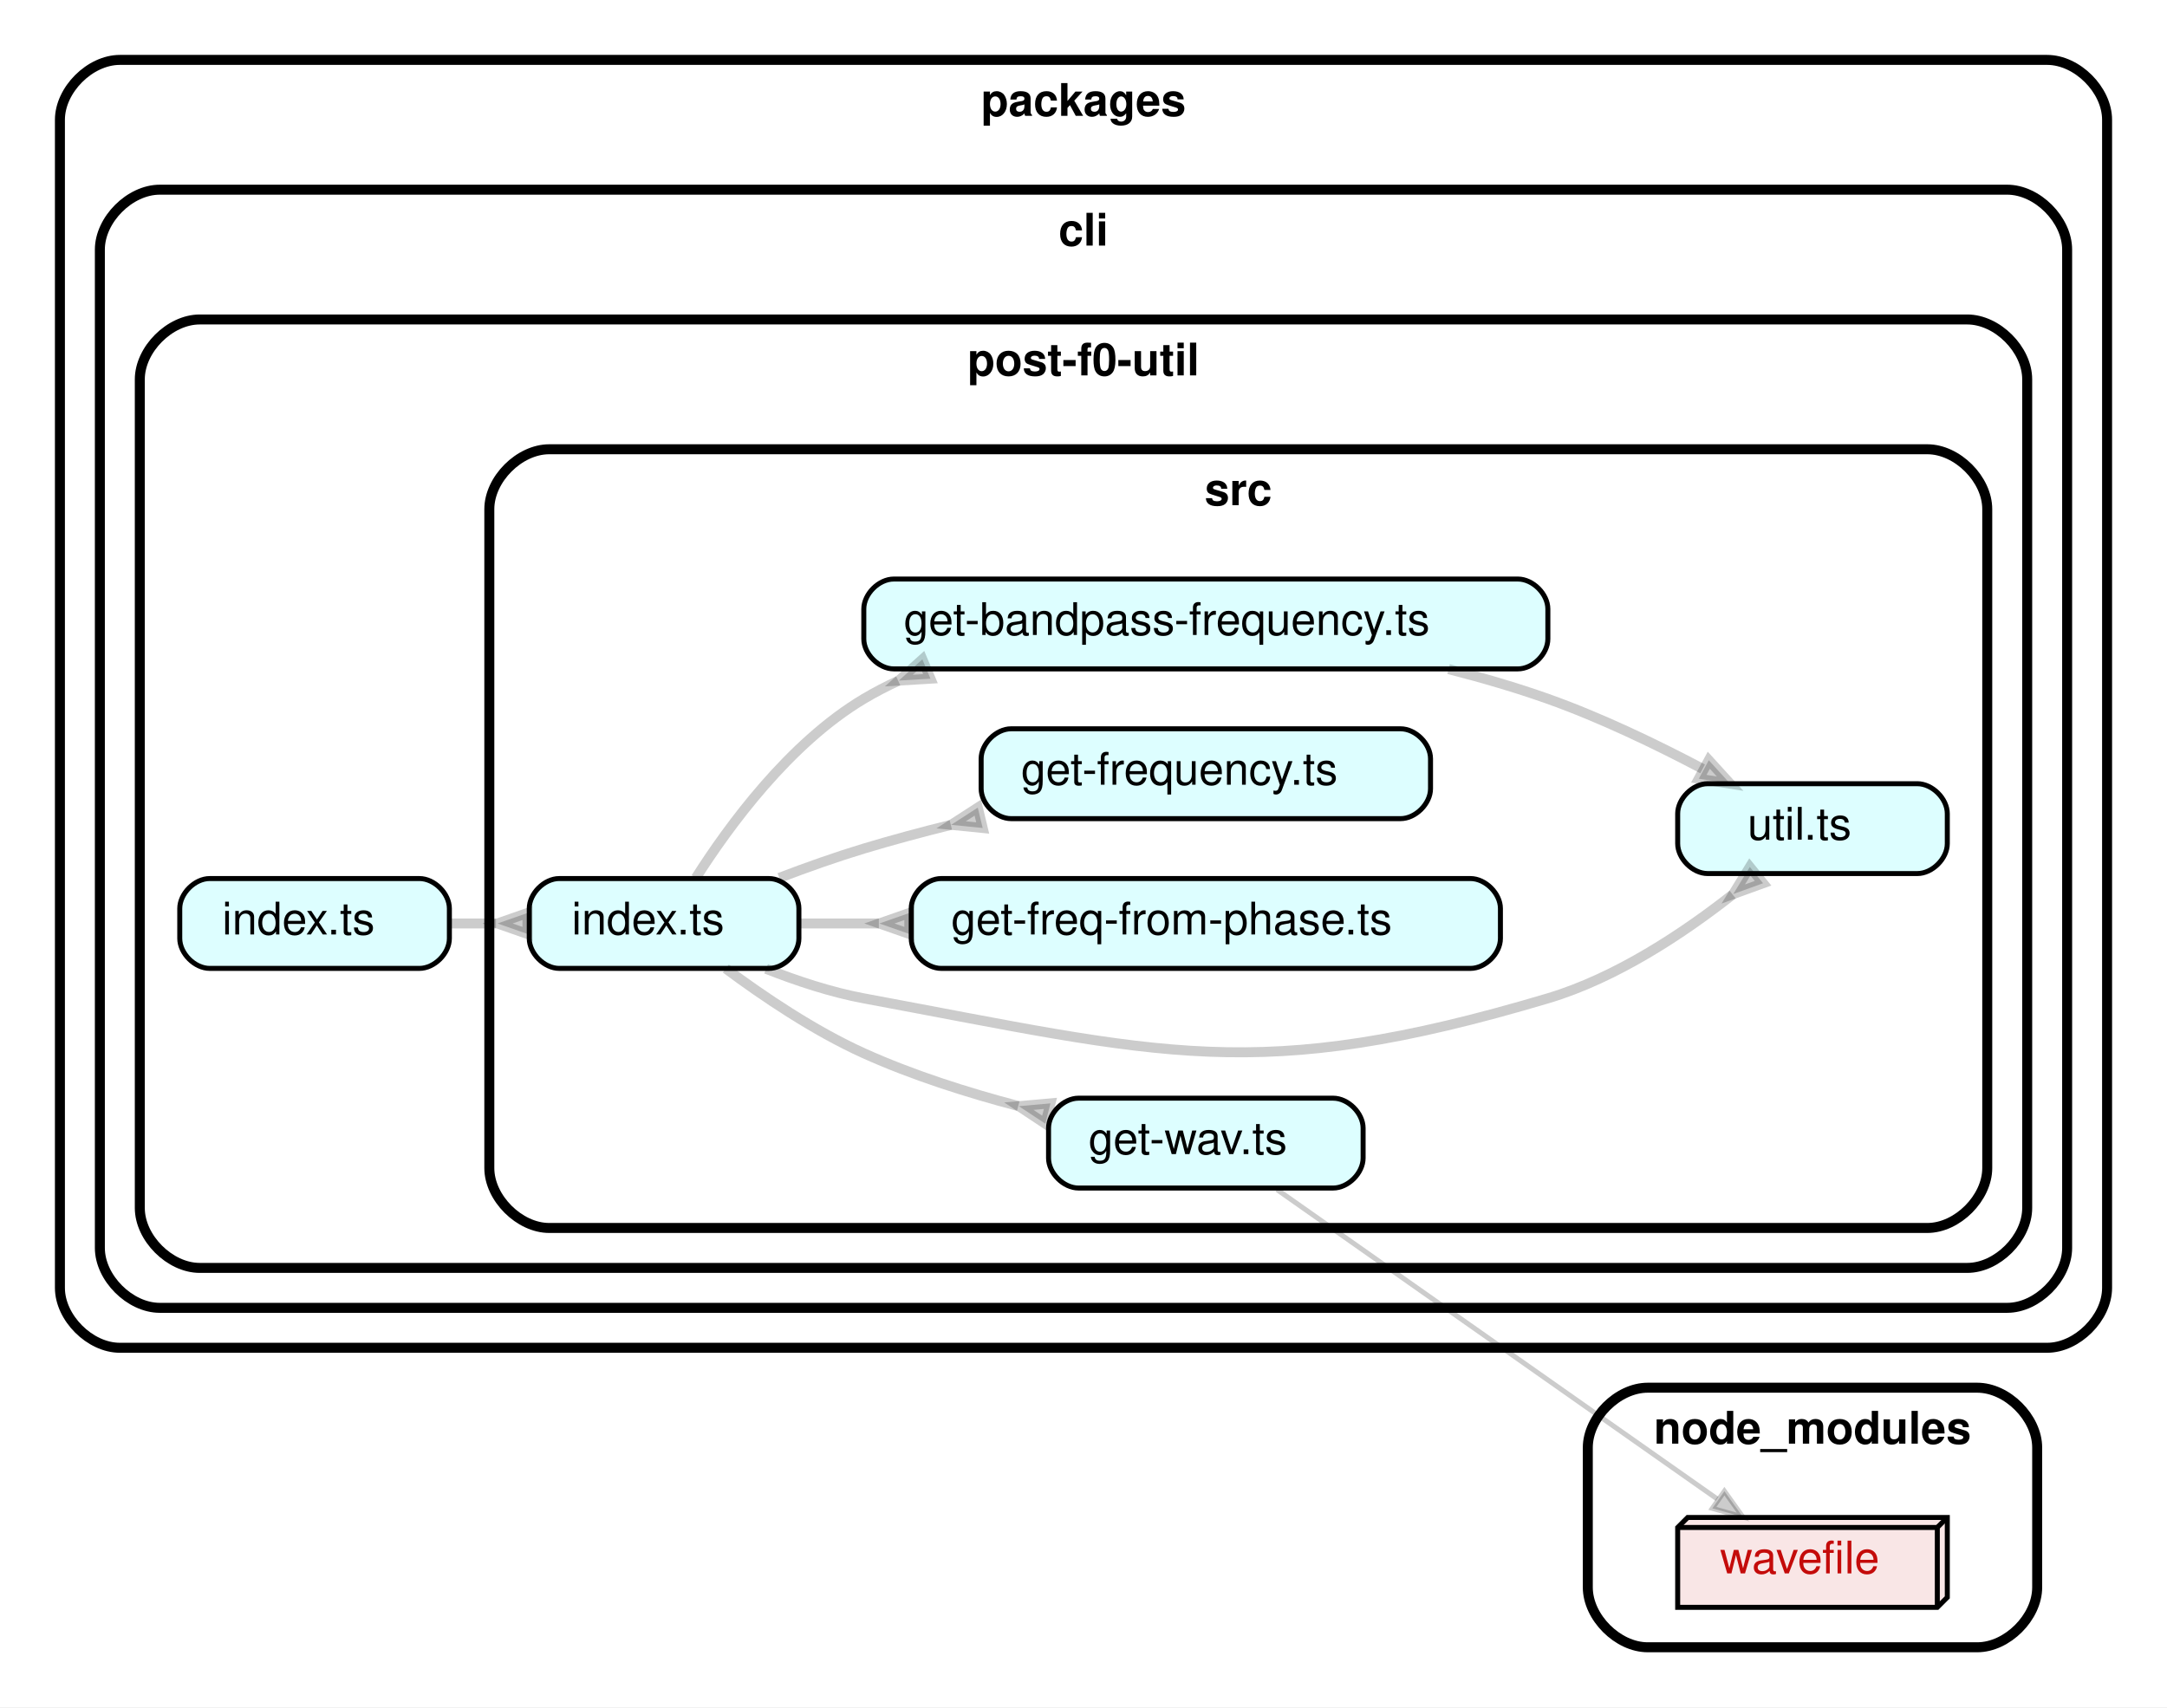
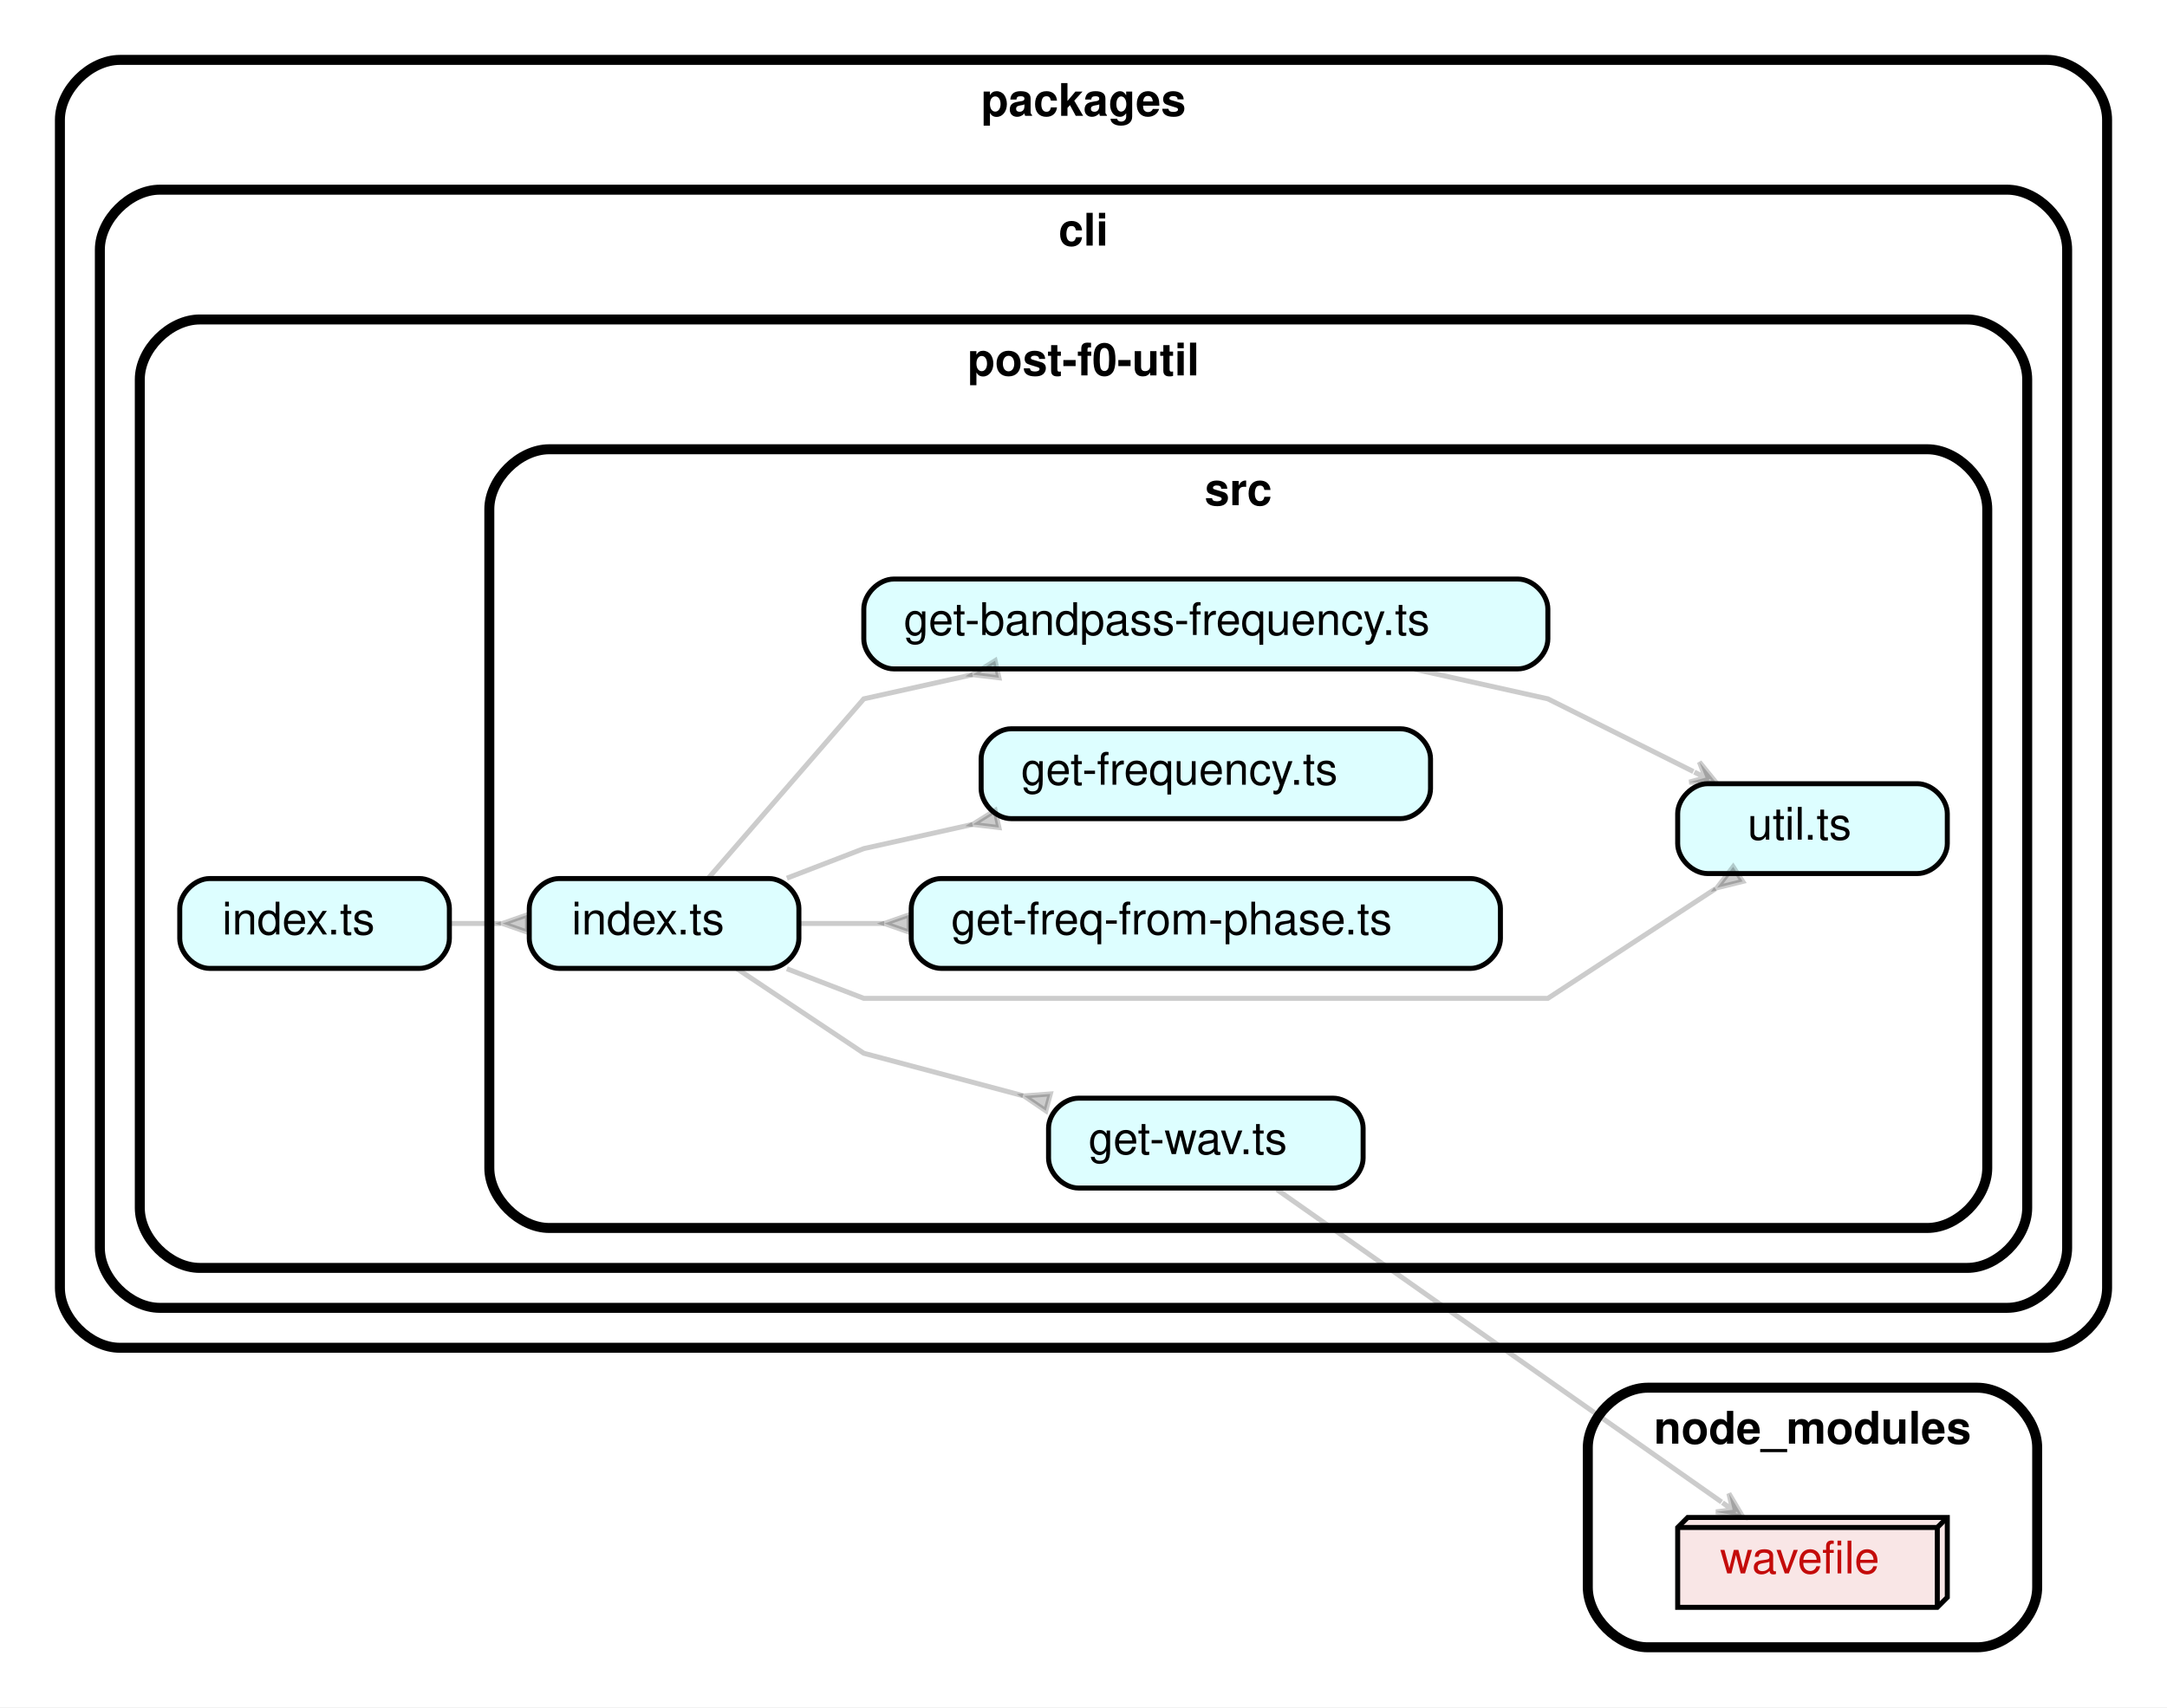
<svg xmlns="http://www.w3.org/2000/svg" xmlns:xlink="http://www.w3.org/1999/xlink" width="434pt" height="342pt" viewBox="0.00 0.00 434.00 342.00">
  <g id="graph0" class="graph" transform="scale(1 1) rotate(0) translate(4 338)">
    <polygon fill="white" stroke="transparent" points="-4,4 -4,-338 430,-338 430,4 -4,4" />
    <g id="clust1" class="cluster">
      <path fill="#ffffff" stroke="black" stroke-width="2" d="M326,-8C326,-8 392,-8 392,-8 398,-8 404,-14 404,-20 404,-20 404,-48 404,-48 404,-54 398,-60 392,-60 392,-60 326,-60 326,-60 320,-60 314,-54 314,-48 314,-48 314,-20 314,-20 314,-14 320,-8 326,-8" />
      <text text-anchor="middle" x="359" y="-48.8" font-family="Helvetica,sans-Serif" font-weight="bold" font-size="9.00">node_modules</text>
    </g>
    <g id="clust2" class="cluster">
      <path fill="#ffffff" stroke="black" stroke-width="2" d="M20,-68C20,-68 406,-68 406,-68 412,-68 418,-74 418,-80 418,-80 418,-314 418,-314 418,-320 412,-326 406,-326 406,-326 20,-326 20,-326 14,-326 8,-320 8,-314 8,-314 8,-80 8,-80 8,-74 14,-68 20,-68" />
      <text text-anchor="middle" x="213" y="-314.8" font-family="Helvetica,sans-Serif" font-weight="bold" font-size="9.00">packages</text>
    </g>
    <g id="clust3" class="cluster">
      <path fill="#ffffff" stroke="black" stroke-width="2" d="M28,-76C28,-76 398,-76 398,-76 404,-76 410,-82 410,-88 410,-88 410,-288 410,-288 410,-294 404,-300 398,-300 398,-300 28,-300 28,-300 22,-300 16,-294 16,-288 16,-288 16,-88 16,-88 16,-82 22,-76 28,-76" />
      <text text-anchor="middle" x="213" y="-288.8" font-family="Helvetica,sans-Serif" font-weight="bold" font-size="9.00">cli</text>
    </g>
    <g id="clust4" class="cluster">
      <path fill="#ffffff" stroke="black" stroke-width="2" d="M36,-84C36,-84 390,-84 390,-84 396,-84 402,-90 402,-96 402,-96 402,-262 402,-262 402,-268 396,-274 390,-274 390,-274 36,-274 36,-274 30,-274 24,-268 24,-262 24,-262 24,-96 24,-96 24,-90 30,-84 36,-84" />
      <text text-anchor="middle" x="213" y="-262.8" font-family="Helvetica,sans-Serif" font-weight="bold" font-size="9.00">post-f0-util</text>
    </g>
    <g id="clust5" class="cluster">
      <path fill="#ffffff" stroke="black" stroke-width="2" d="M106,-92C106,-92 382,-92 382,-92 388,-92 394,-98 394,-104 394,-104 394,-236 394,-236 394,-242 388,-248 382,-248 382,-248 106,-248 106,-248 100,-248 94,-242 94,-236 94,-236 94,-104 94,-104 94,-98 100,-92 106,-92" />
      <text text-anchor="middle" x="244" y="-236.8" font-family="Helvetica,sans-Serif" font-weight="bold" font-size="9.00">src</text>
    </g>
    <g id="node1" class="node">
      <g id="a_node1">
        <a xlink:href="https://www.npmjs.com/package/wavefile" xlink:title="wavefile">
          <polygon fill="#c40b0a" fill-opacity="0.102" stroke="black" points="386,-34 334,-34 332,-32 332,-16 384,-16 386,-18 386,-34" />
          <polyline fill="none" stroke="black" points="384,-32 332,-32 " />
          <polyline fill="none" stroke="black" points="384,-32 384,-16 " />
          <polyline fill="none" stroke="black" points="384,-32 386,-34 " />
          <text text-anchor="start" x="340.5" y="-22.8" font-family="Helvetica,sans-Serif" font-size="9.00" fill="#c40b0a">wavefile</text>
        </a>
      </g>
    </g>
    <g id="node2" class="node">
      <g id="a_node2">
        <a xlink:href="packages/cli/post-f0-util/index.ts" xlink:title="index.ts">
          <path fill="#ddfeff" stroke="black" d="M80,-162C80,-162 38,-162 38,-162 35,-162 32,-159 32,-156 32,-156 32,-150 32,-150 32,-147 35,-144 38,-144 38,-144 80,-144 80,-144 83,-144 86,-147 86,-150 86,-150 86,-156 86,-156 86,-159 83,-162 80,-162" />
          <text text-anchor="start" x="40.5" y="-150.8" font-family="Helvetica,sans-Serif" font-size="9.00">index.ts</text>
        </a>
      </g>
    </g>
    <g id="node3" class="node">
      <g id="a_node3">
        <a xlink:href="packages/cli/post-f0-util/src/index.ts" xlink:title="index.ts">
          <path fill="#ddfeff" stroke="black" d="M150,-162C150,-162 108,-162 108,-162 105,-162 102,-159 102,-156 102,-156 102,-150 102,-150 102,-147 105,-144 108,-144 108,-144 150,-144 150,-144 153,-144 156,-147 156,-150 156,-150 156,-156 156,-156 156,-159 153,-162 150,-162" />
          <text text-anchor="start" x="110.5" y="-150.8" font-family="Helvetica,sans-Serif" font-size="9.00">index.ts</text>
        </a>
      </g>
    </g>
    <g id="edge1" class="edge">
-       <path fill="none" stroke="#000000" stroke-width="2" stroke-opacity="0.2" d="M86.1,-153C89.12,-153 92.23,-153 95.33,-153" />
-       <polygon fill="#000000" fill-opacity="0.2" stroke="#000000" stroke-width="2" stroke-opacity="0.2" points="101.64,-155.1 95.64,-153 101.64,-150.9 101.64,-155.1" />
+       <path fill="none" stroke="#000000" stroke-opacity="0.2" d="M86.1,-153C89.44,-153 92.89,-153 96.31,-153" />
+       <polygon fill="#000000" fill-opacity="0.2" stroke="#000000" stroke-opacity="0.2" points="101.64,-154.75 96.64,-153 101.64,-151.25 101.64,-154.75" />
    </g>
    <g id="node4" class="node">
      <g id="a_node4">
        <a xlink:href="packages/cli/post-f0-util/src/get-bandpass-frequency.ts" xlink:title="get-bandpass-frequency.ts">
          <path fill="#ddfeff" stroke="black" d="M300,-222C300,-222 175,-222 175,-222 172,-222 169,-219 169,-216 169,-216 169,-210 169,-210 169,-207 172,-204 175,-204 175,-204 300,-204 300,-204 303,-204 306,-207 306,-210 306,-210 306,-216 306,-216 306,-219 303,-222 300,-222" />
          <text text-anchor="start" x="177" y="-210.8" font-family="Helvetica,sans-Serif" font-size="9.00">get-bandpass-frequency.ts</text>
        </a>
      </g>
    </g>
    <g id="edge4" class="edge">
-       <path fill="none" stroke="#000000" stroke-width="2" stroke-opacity="0.2" d="M135.37,-162.14C141.95,-172.5 154.08,-189.1 169,-198 171.2,-199.31 173.51,-200.51 175.89,-201.61" />
-       <polygon fill="#000000" fill-opacity="0.2" stroke="#000000" stroke-width="2" stroke-opacity="0.2" points="180.73,-205.91 176.01,-201.66 182.35,-202.04 180.73,-205.91" />
+       <path fill="none" stroke="#000000" stroke-opacity="0.2" d="M137.89,-162.11C149.29,-175.26 169,-198 169,-198 169,-198 178.71,-200.16 190.77,-202.84" />
+       <polygon fill="#000000" fill-opacity="0.2" stroke="#000000" stroke-opacity="0.2" points="195.3,-205.64 190.8,-202.84 196.06,-202.22 195.3,-205.64" />
    </g>
    <g id="node5" class="node">
      <g id="a_node5">
        <a xlink:href="packages/cli/post-f0-util/src/util.ts" xlink:title="util.ts">
          <path fill="#ddfeff" stroke="black" d="M380,-181C380,-181 338,-181 338,-181 335,-181 332,-178 332,-175 332,-175 332,-169 332,-169 332,-166 335,-163 338,-163 338,-163 380,-163 380,-163 383,-163 386,-166 386,-169 386,-169 386,-175 386,-175 386,-178 383,-181 380,-181" />
          <text text-anchor="start" x="346" y="-169.8" font-family="Helvetica,sans-Serif" font-size="9.00">util.ts</text>
        </a>
      </g>
    </g>
    <g id="edge8" class="edge">
-       <path fill="none" stroke="#000000" stroke-width="2" stroke-opacity="0.2" d="M149.43,-143.92C155.56,-141.5 162.44,-139.22 169,-138 228.87,-126.88 247.65,-120.62 306,-138 319.73,-142.09 333.22,-151.09 343.01,-158.8" />
-       <polygon fill="#000000" fill-opacity="0.2" stroke="#000000" stroke-width="2" stroke-opacity="0.2" points="346.45,-164.32 343.13,-158.9 349.1,-161.06 346.45,-164.32" />
+       <path fill="none" stroke="#000000" stroke-opacity="0.2" d="M153.59,-143.93C161.8,-140.77 169,-138 169,-138 169,-138 306,-138 306,-138 306,-138 324.61,-150.17 339.57,-159.95" />
+       <polygon fill="#000000" fill-opacity="0.2" stroke="#000000" stroke-opacity="0.2" points="343.11,-164.35 339.88,-160.15 345.02,-161.42 343.11,-164.35" />
    </g>
    <g id="node6" class="node">
      <g id="a_node6">
        <a xlink:href="packages/cli/post-f0-util/src/get-freq-from-phase.ts" xlink:title="get-freq-from-phase.ts">
          <path fill="#ddfeff" stroke="black" d="M290.5,-162C290.5,-162 184.5,-162 184.5,-162 181.5,-162 178.5,-159 178.5,-156 178.5,-156 178.5,-150 178.5,-150 178.5,-147 181.5,-144 184.5,-144 184.5,-144 290.5,-144 290.5,-144 293.5,-144 296.5,-147 296.5,-150 296.5,-150 296.5,-156 296.5,-156 296.5,-159 293.5,-162 290.5,-162" />
          <text text-anchor="start" x="186.5" y="-150.8" font-family="Helvetica,sans-Serif" font-size="9.00">get-freq-from-phase.ts</text>
        </a>
      </g>
    </g>
    <g id="edge5" class="edge">
-       <path fill="none" stroke="#000000" stroke-width="2" stroke-opacity="0.2" d="M156.05,-153C161.03,-153 166.43,-153 172.01,-153" />
-       <polygon fill="#000000" fill-opacity="0.2" stroke="#000000" stroke-width="2" stroke-opacity="0.2" points="178.12,-155.1 172.12,-153 178.12,-150.9 178.12,-155.1" />
+       <path fill="none" stroke="#000000" stroke-opacity="0.2" d="M156.05,-153C161.34,-153 167.13,-153 173.09,-153" />
+       <polygon fill="#000000" fill-opacity="0.2" stroke="#000000" stroke-opacity="0.2" points="178.12,-154.75 173.12,-153 178.12,-151.25 178.12,-154.75" />
    </g>
    <g id="node7" class="node">
      <g id="a_node7">
        <a xlink:href="packages/cli/post-f0-util/src/get-frequency.ts" xlink:title="get-frequency.ts">
          <path fill="#ddfeff" stroke="black" d="M276.5,-192C276.5,-192 198.5,-192 198.5,-192 195.5,-192 192.5,-189 192.5,-186 192.5,-186 192.5,-180 192.5,-180 192.5,-177 195.5,-174 198.5,-174 198.5,-174 276.5,-174 276.5,-174 279.5,-174 282.5,-177 282.5,-180 282.5,-180 282.5,-186 282.5,-186 282.5,-189 279.5,-192 276.5,-192" />
          <text text-anchor="start" x="200.5" y="-180.8" font-family="Helvetica,sans-Serif" font-size="9.00">get-frequency.ts</text>
        </a>
      </g>
    </g>
    <g id="edge6" class="edge">
-       <path fill="none" stroke="#000000" stroke-width="2" stroke-opacity="0.2" d="M152.08,-162.14C157.55,-164.23 163.44,-166.32 169,-168 174.6,-169.69 180.52,-171.28 186.43,-172.75" />
-       <polygon fill="#000000" fill-opacity="0.2" stroke="#000000" stroke-width="2" stroke-opacity="0.2" points="191.83,-176.21 186.49,-172.76 192.81,-172.13 191.83,-176.21" />
+       <path fill="none" stroke="#000000" stroke-opacity="0.2" d="M153.59,-162.07C161.8,-165.23 169,-168 169,-168 169,-168 178.71,-170.16 190.77,-172.84" />
+       <polygon fill="#000000" fill-opacity="0.2" stroke="#000000" stroke-opacity="0.2" points="195.3,-175.64 190.8,-172.84 196.06,-172.22 195.3,-175.64" />
    </g>
    <g id="node8" class="node">
      <g id="a_node8">
        <a xlink:href="packages/cli/post-f0-util/src/get-wav.ts" xlink:title="get-wav.ts">
          <path fill="#ddfeff" stroke="black" d="M263,-118C263,-118 212,-118 212,-118 209,-118 206,-115 206,-112 206,-112 206,-106 206,-106 206,-103 209,-100 212,-100 212,-100 263,-100 263,-100 266,-100 269,-103 269,-106 269,-106 269,-112 269,-112 269,-115 266,-118 263,-118" />
          <text text-anchor="start" x="214" y="-106.8" font-family="Helvetica,sans-Serif" font-size="9.00">get-wav.ts</text>
        </a>
      </g>
    </g>
    <g id="edge7" class="edge">
-       <path fill="none" stroke="#000000" stroke-width="2" stroke-opacity="0.2" d="M141.36,-143.97C148.84,-138.4 159.06,-131.49 169,-127 178.7,-122.62 189.69,-119.12 199.93,-116.43" />
-       <polygon fill="#000000" fill-opacity="0.2" stroke="#000000" stroke-width="2" stroke-opacity="0.2" points="206.38,-116.96 200.05,-116.4 205.35,-112.89 206.38,-116.96" />
+       <path fill="none" stroke="#000000" stroke-opacity="0.2" d="M143.64,-143.91C154.89,-136.41 169,-127 169,-127 169,-127 184.65,-122.83 200.87,-118.5" />
+       <polygon fill="#000000" fill-opacity="0.2" stroke="#000000" stroke-opacity="0.2" points="206.36,-118.85 201.08,-118.45 205.46,-115.47 206.36,-118.85" />
    </g>
    <g id="edge2" class="edge">
-       <path fill="none" stroke="#000000" stroke-width="2" stroke-opacity="0.2" d="M286.12,-203.96C292.87,-202.23 299.66,-200.25 306,-198 316.55,-194.25 327.73,-188.87 337,-183.97" />
-       <polygon fill="#000000" fill-opacity="0.2" stroke="#000000" stroke-width="2" stroke-opacity="0.2" points="338.23,-185.7 342.51,-181 336.23,-182 338.23,-185.7" />
+       <path fill="none" stroke="#000000" stroke-opacity="0.2" d="M279.32,-203.93C293.54,-200.77 306,-198 306,-198 306,-198 321.19,-190.41 335.15,-183.43" />
+       <polygon fill="#000000" fill-opacity="0.2" stroke="#000000" stroke-opacity="0.2" points="339.81,-181.09 336.35,-185.34 337.58,-182.21 335.34,-183.33 335.34,-183.33 335.34,-183.33 337.58,-182.21 334.33,-181.32 339.81,-181.09 339.81,-181.09" />
    </g>
    <g id="edge3" class="edge">
-       <path fill="none" stroke="#000000" stroke-opacity="0.2" d="M251.75,-99.69C273.21,-84.6 315.64,-54.77 339.89,-37.73" />
-       <polygon fill="#000000" fill-opacity="0.2" stroke="#000000" stroke-opacity="0.2" points="341.36,-39.27 345.06,-34.1 338.94,-35.83 341.36,-39.27" />
+       <path fill="none" stroke="#000000" stroke-opacity="0.2" d="M251.75,-99.69C273.48,-84.41 316.72,-54.02 340.8,-37.09" />
+       <polygon fill="#000000" fill-opacity="0.2" stroke="#000000" stroke-opacity="0.2" points="345.06,-34.1 342.26,-38.81 343.01,-35.53 340.97,-36.97 340.97,-36.97 340.97,-36.97 343.01,-35.53 339.67,-35.13 345.06,-34.1 345.06,-34.1" />
    </g>
  </g>
</svg>
